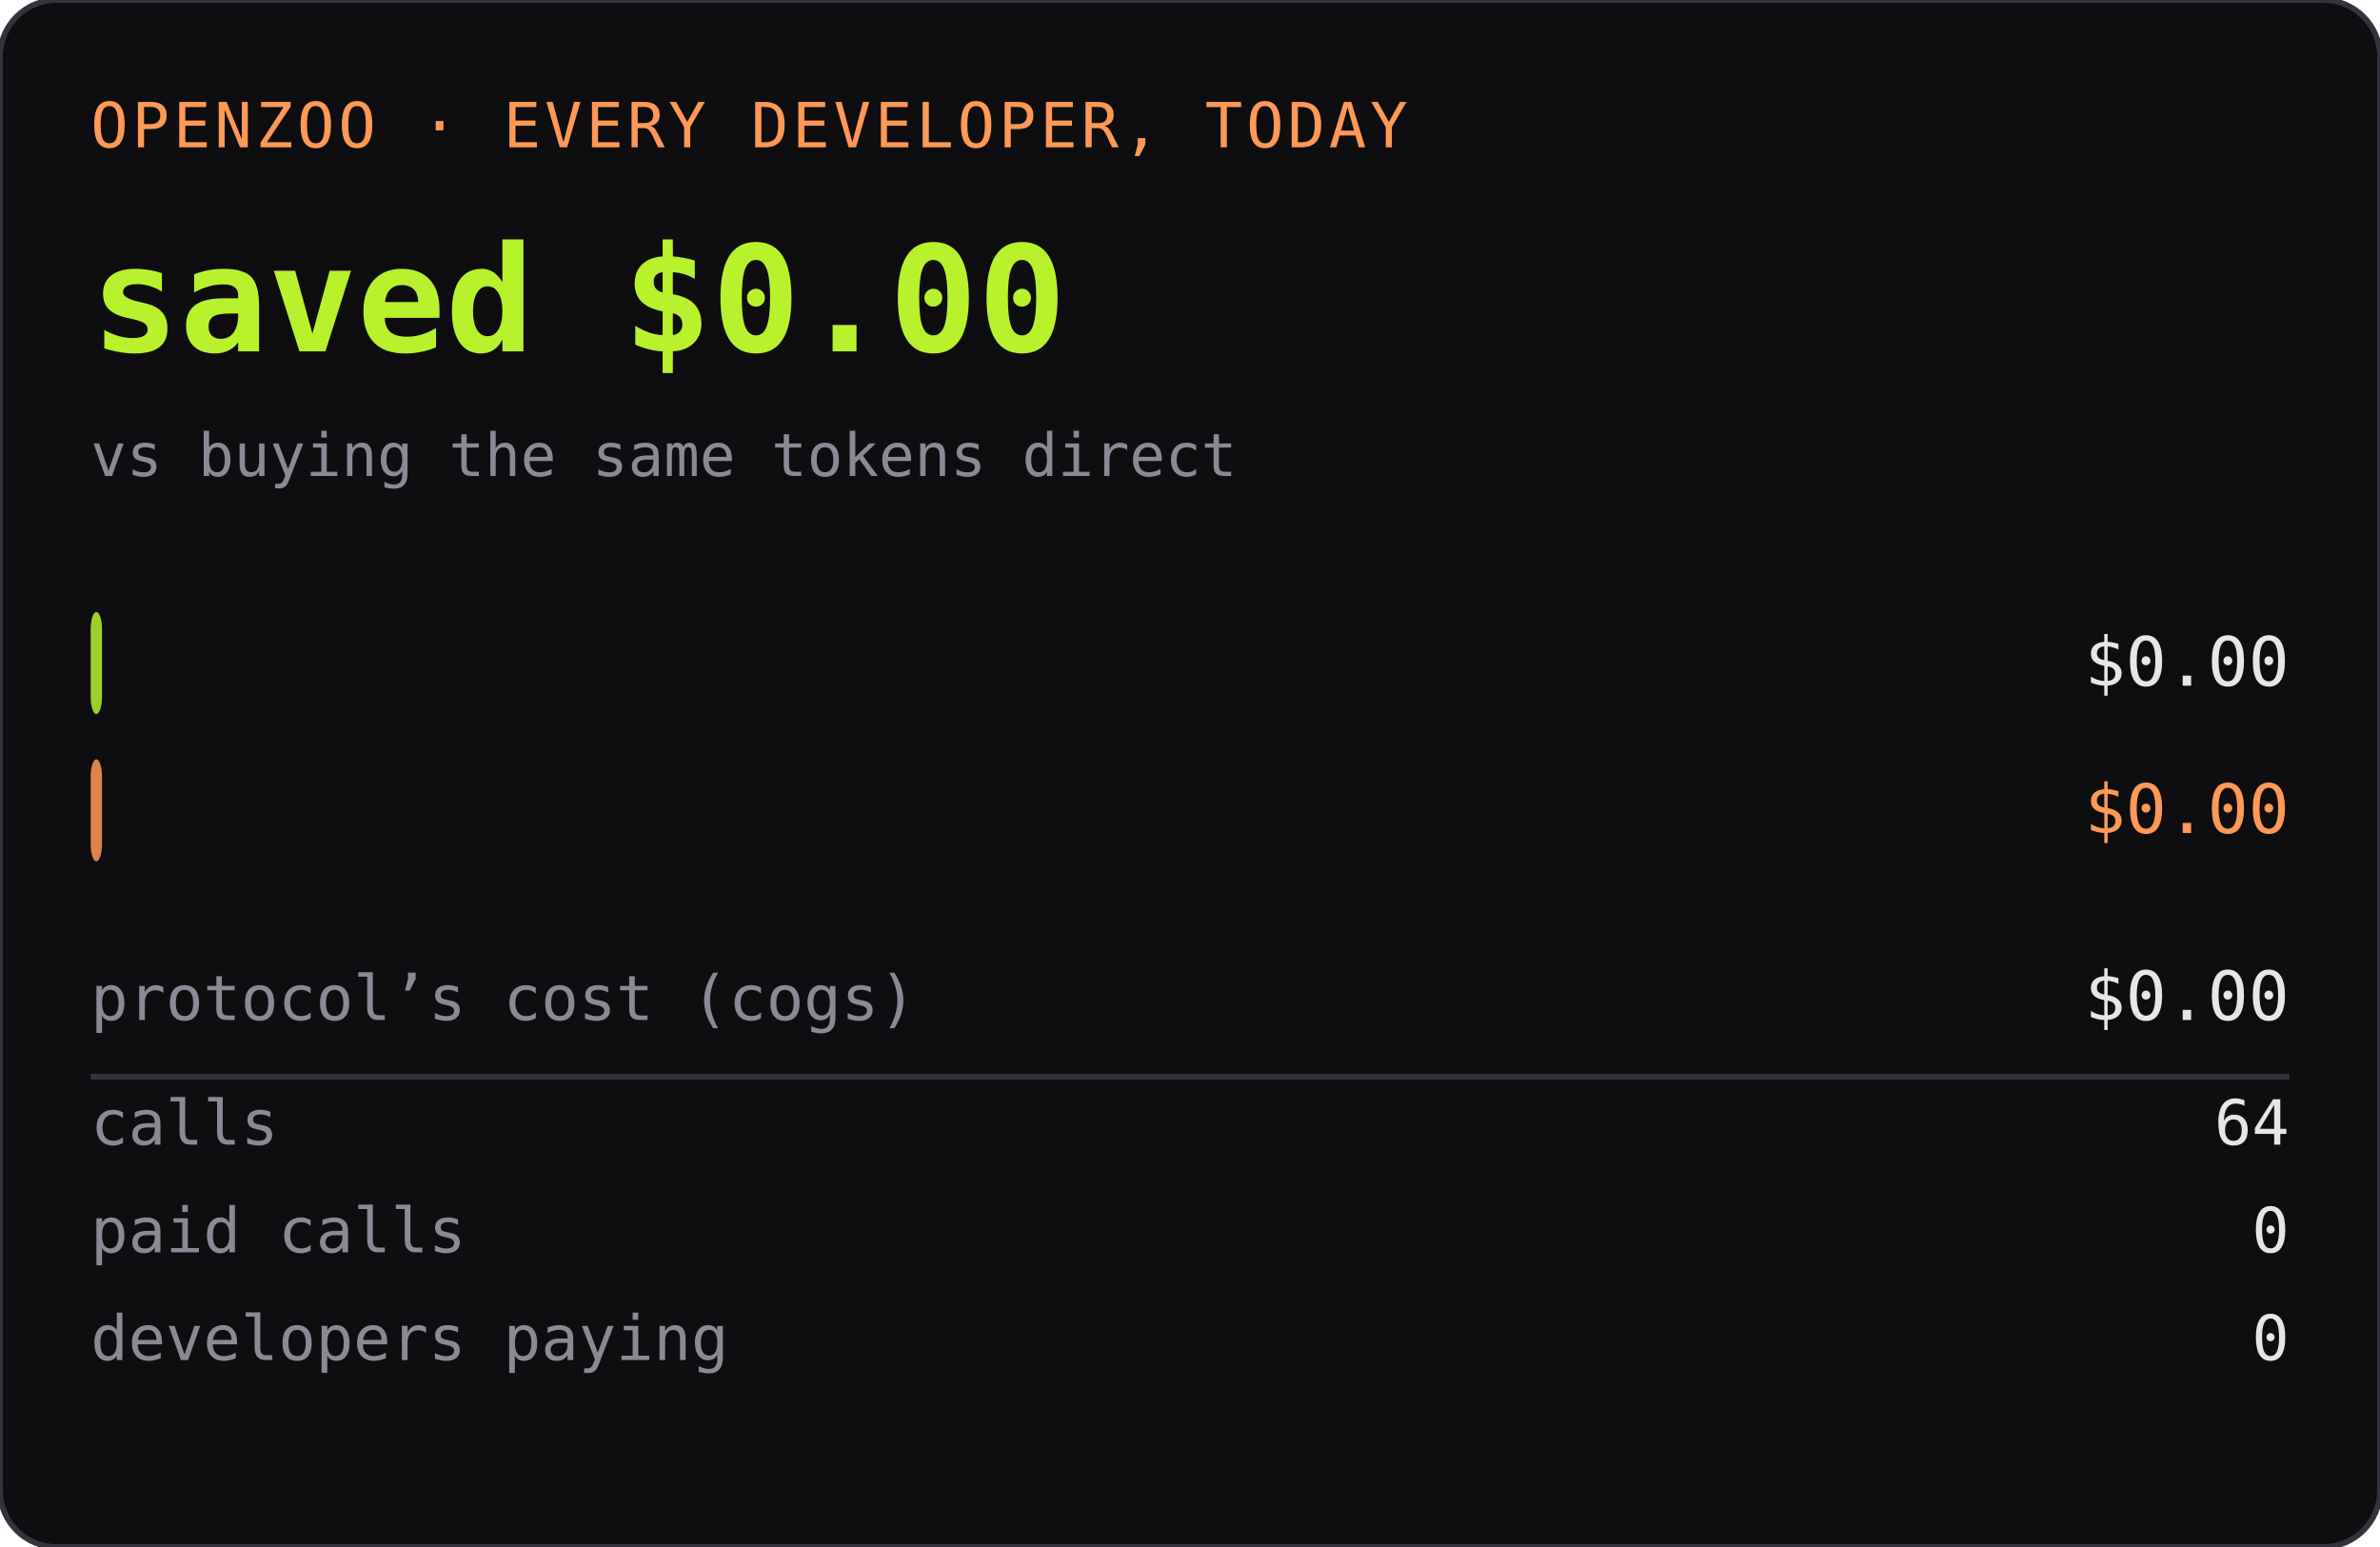
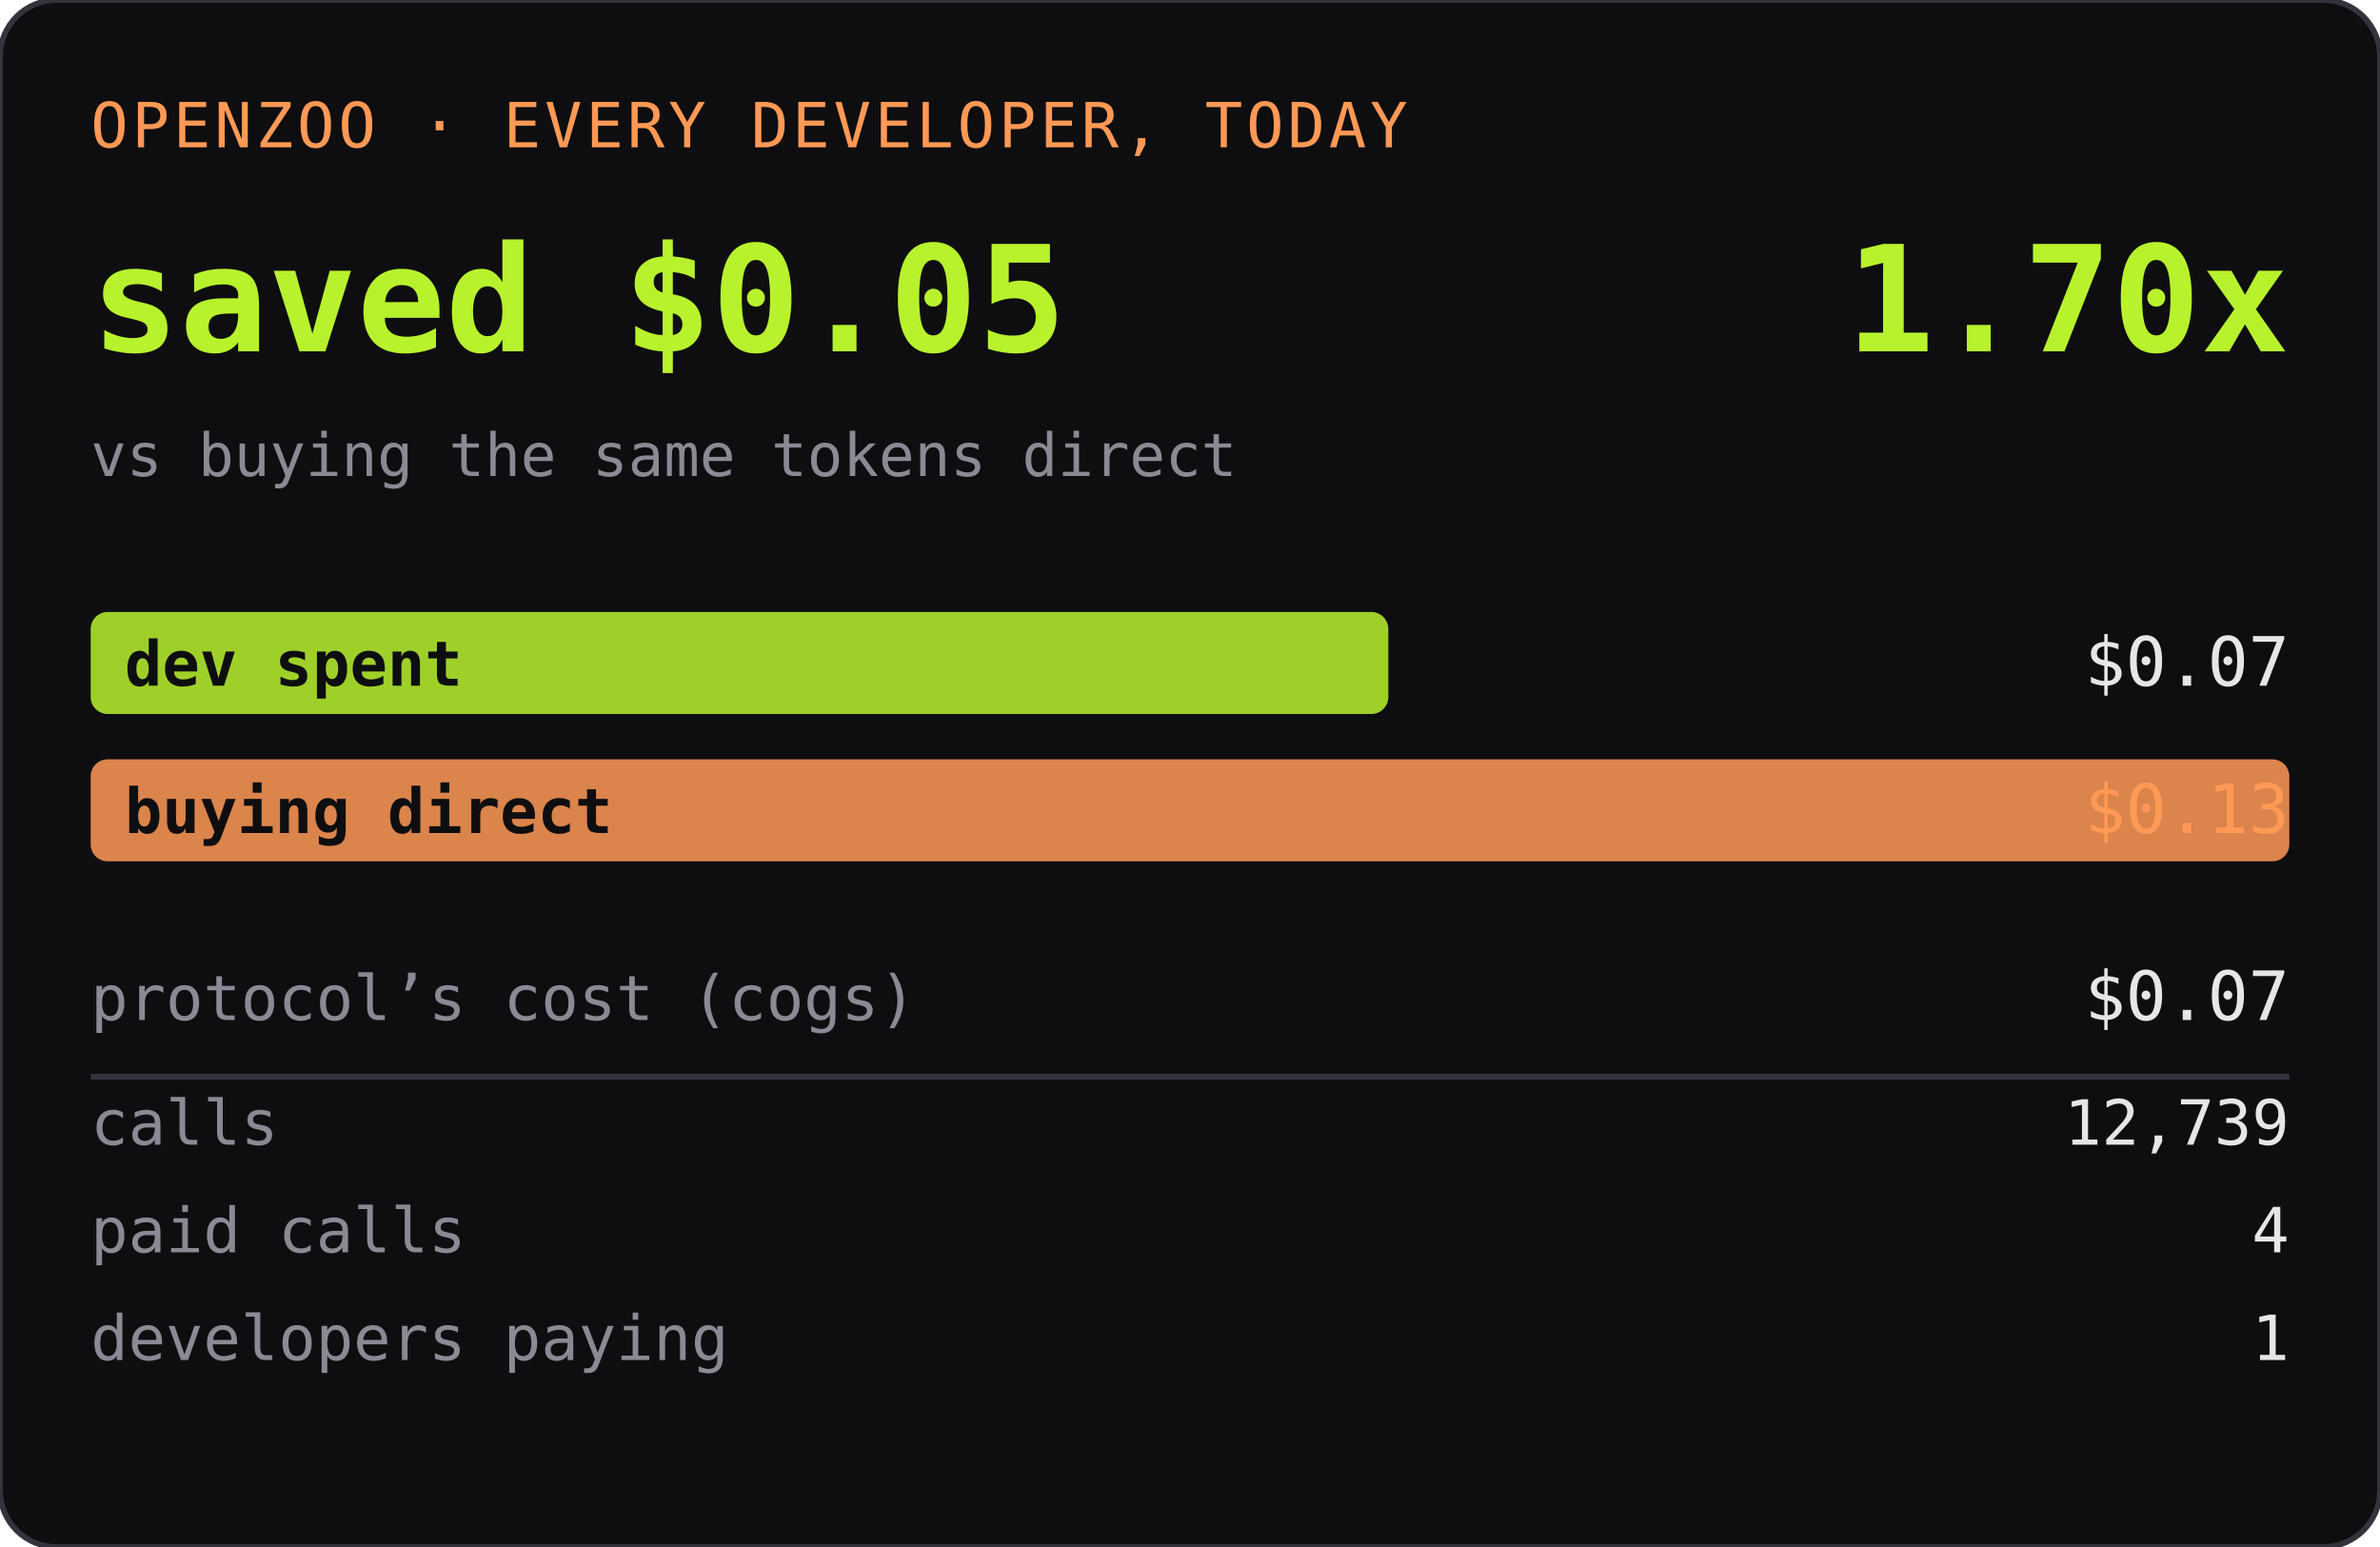
<svg xmlns="http://www.w3.org/2000/svg" width="420" height="273" role="img" aria-label="OPENZOO · EVERY DEVELOPER, TODAY">
  <rect width="420" height="273" rx="10" fill="#0e0e11" />
  <rect width="420" height="273" rx="10" fill="none" stroke="#33333d" />
  <text x="16" y="26" font-family="ui-monospace,SFMono-Regular,Menlo,monospace" font-size="11" fill="#ff9955" letter-spacing="0.06em">OPENZOO · EVERY DEVELOPER, TODAY</text>
-   <text x="16" y="62" font-family="ui-monospace,SFMono-Regular,Menlo,monospace" font-size="26" font-weight="600" fill="#b8f22d">saved $0.00</text>
-   <text x="404" y="62" text-anchor="end" font-family="ui-monospace,SFMono-Regular,Menlo,monospace" font-size="26" font-weight="600" fill="#b8f22d" />
+   <text x="16" y="62" font-family="ui-monospace,SFMono-Regular,Menlo,monospace" font-size="26" font-weight="600" fill="#b8f22d">saved $0.05</text>
+   <text x="404" y="62" text-anchor="end" font-family="ui-monospace,SFMono-Regular,Menlo,monospace" font-size="26" font-weight="600" fill="#b8f22d">1.70x</text>
  <text x="16" y="84" font-family="ui-monospace,SFMono-Regular,Menlo,monospace" font-size="10.5" fill="#8a8a95">vs buying the same tokens direct</text>
-   <rect x="16" y="108" width="2" height="18" rx="3" fill="#b8f22d" opacity="0.85" />
+   <rect x="16" y="108" width="229" height="18" rx="3" fill="#b8f22d" opacity="0.85" />
  <text x="22" y="121" font-family="ui-monospace,SFMono-Regular,Menlo,monospace" font-size="11" fill="#0e0e11" font-weight="600">dev spent</text>
-   <text x="404" y="121" text-anchor="end" font-family="ui-monospace,SFMono-Regular,Menlo,monospace" font-size="12" fill="#e6e6e6">$0.00</text>
-   <rect x="16" y="134" width="2" height="18" rx="3" fill="#ff9955" opacity="0.85" />
+   <text x="404" y="121" text-anchor="end" font-family="ui-monospace,SFMono-Regular,Menlo,monospace" font-size="12" fill="#e6e6e6">$0.07</text>
+   <rect x="16" y="134" width="388" height="18" rx="3" fill="#ff9955" opacity="0.85" />
  <text x="22" y="147" font-family="ui-monospace,SFMono-Regular,Menlo,monospace" font-size="11" fill="#0e0e11" font-weight="600">buying direct</text>
-   <text x="404" y="147" text-anchor="end" font-family="ui-monospace,SFMono-Regular,Menlo,monospace" font-size="12" fill="#ff9955">$0.00</text>
+   <text x="404" y="147" text-anchor="end" font-family="ui-monospace,SFMono-Regular,Menlo,monospace" font-size="12" fill="#ff9955">$0.13</text>
  <text x="16" y="180" font-family="ui-monospace,SFMono-Regular,Menlo,monospace" font-size="11" fill="#8a8a95">protocol’s cost (cogs)</text>
-   <text x="404" y="180" text-anchor="end" font-family="ui-monospace,SFMono-Regular,Menlo,monospace" font-size="12" fill="#e6e6e6">$0.00</text>
+   <text x="404" y="180" text-anchor="end" font-family="ui-monospace,SFMono-Regular,Menlo,monospace" font-size="12" fill="#e6e6e6">$0.07</text>
  <line x1="16" y1="190" x2="404" y2="190" stroke="#33333d" />
  <text x="16" y="202" font-family="ui-monospace,SFMono-Regular,Menlo,monospace" font-size="11" fill="#8a8a95">calls</text>
-   <text x="404" y="202" text-anchor="end" font-family="ui-monospace,SFMono-Regular,Menlo,monospace" font-size="11" fill="#e6e6e6">64</text>
+   <text x="404" y="202" text-anchor="end" font-family="ui-monospace,SFMono-Regular,Menlo,monospace" font-size="11" fill="#e6e6e6">12,739</text>
  <text x="16" y="221" font-family="ui-monospace,SFMono-Regular,Menlo,monospace" font-size="11" fill="#8a8a95">paid calls</text>
-   <text x="404" y="221" text-anchor="end" font-family="ui-monospace,SFMono-Regular,Menlo,monospace" font-size="11" fill="#e6e6e6">0</text>
+   <text x="404" y="221" text-anchor="end" font-family="ui-monospace,SFMono-Regular,Menlo,monospace" font-size="11" fill="#e6e6e6">4</text>
  <text x="16" y="240" font-family="ui-monospace,SFMono-Regular,Menlo,monospace" font-size="11" fill="#8a8a95">developers paying</text>
-   <text x="404" y="240" text-anchor="end" font-family="ui-monospace,SFMono-Regular,Menlo,monospace" font-size="11" fill="#e6e6e6">0</text>
+   <text x="404" y="240" text-anchor="end" font-family="ui-monospace,SFMono-Regular,Menlo,monospace" font-size="11" fill="#e6e6e6">1</text>
</svg>
